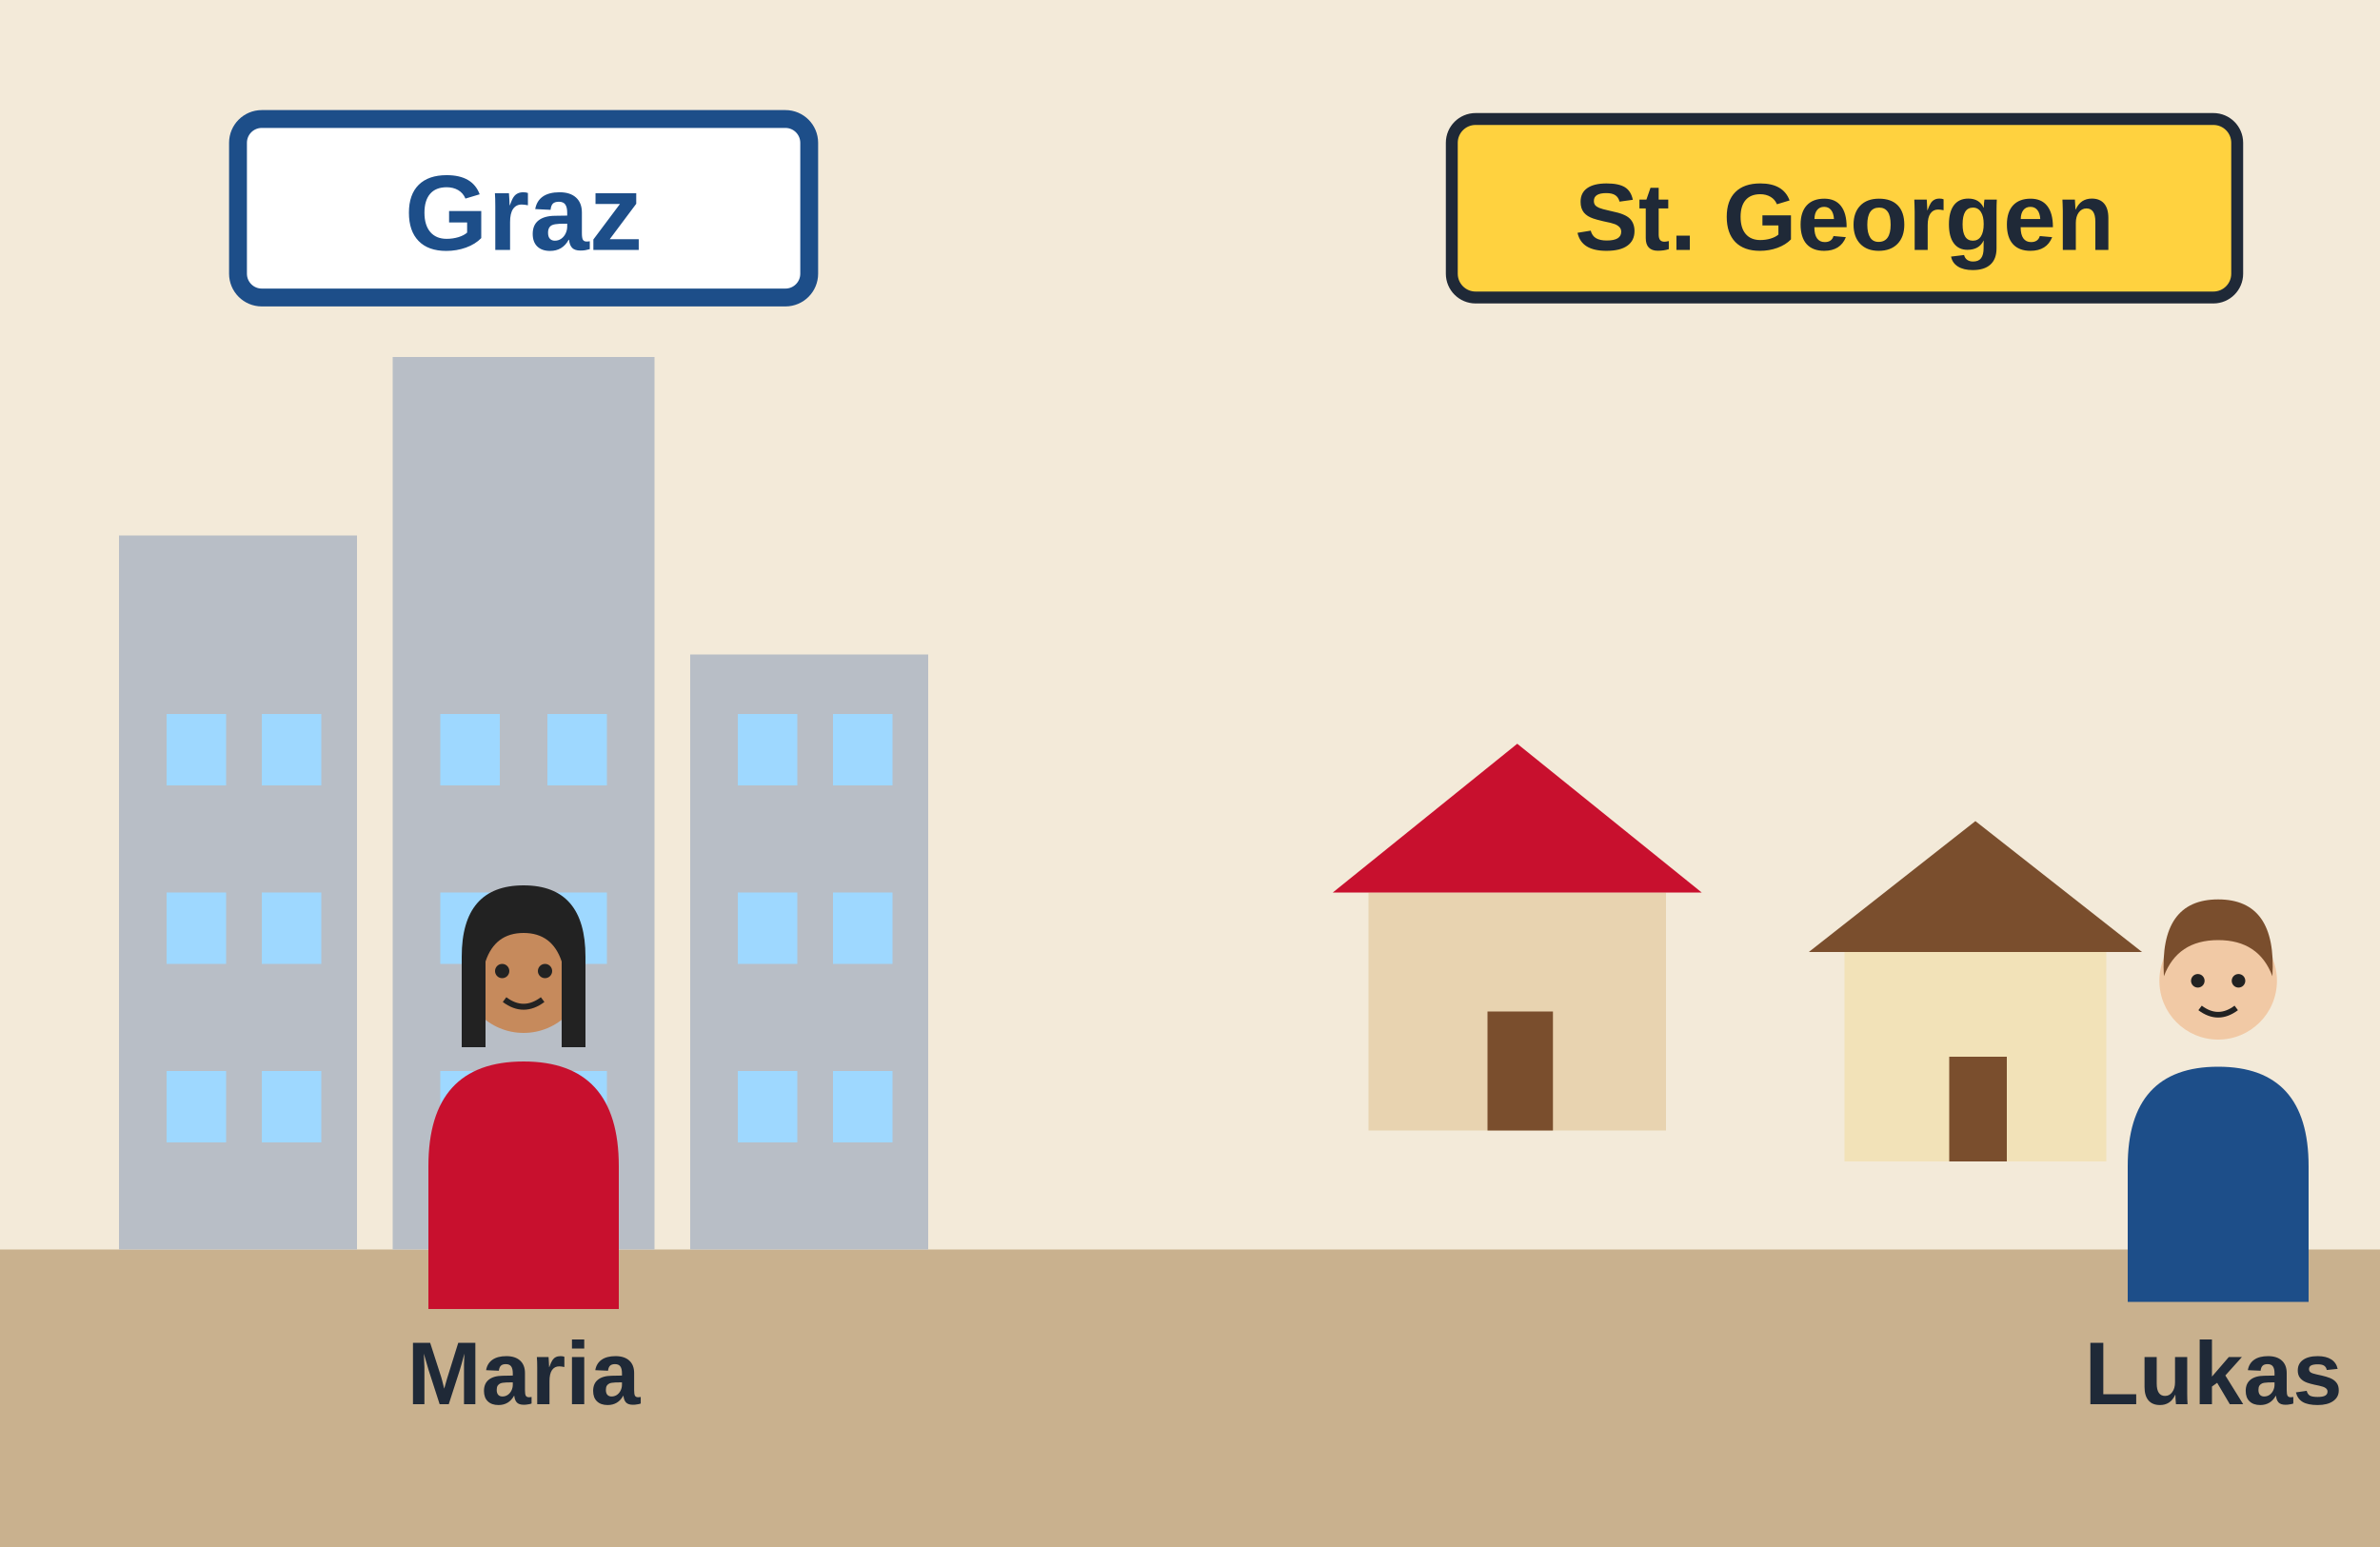
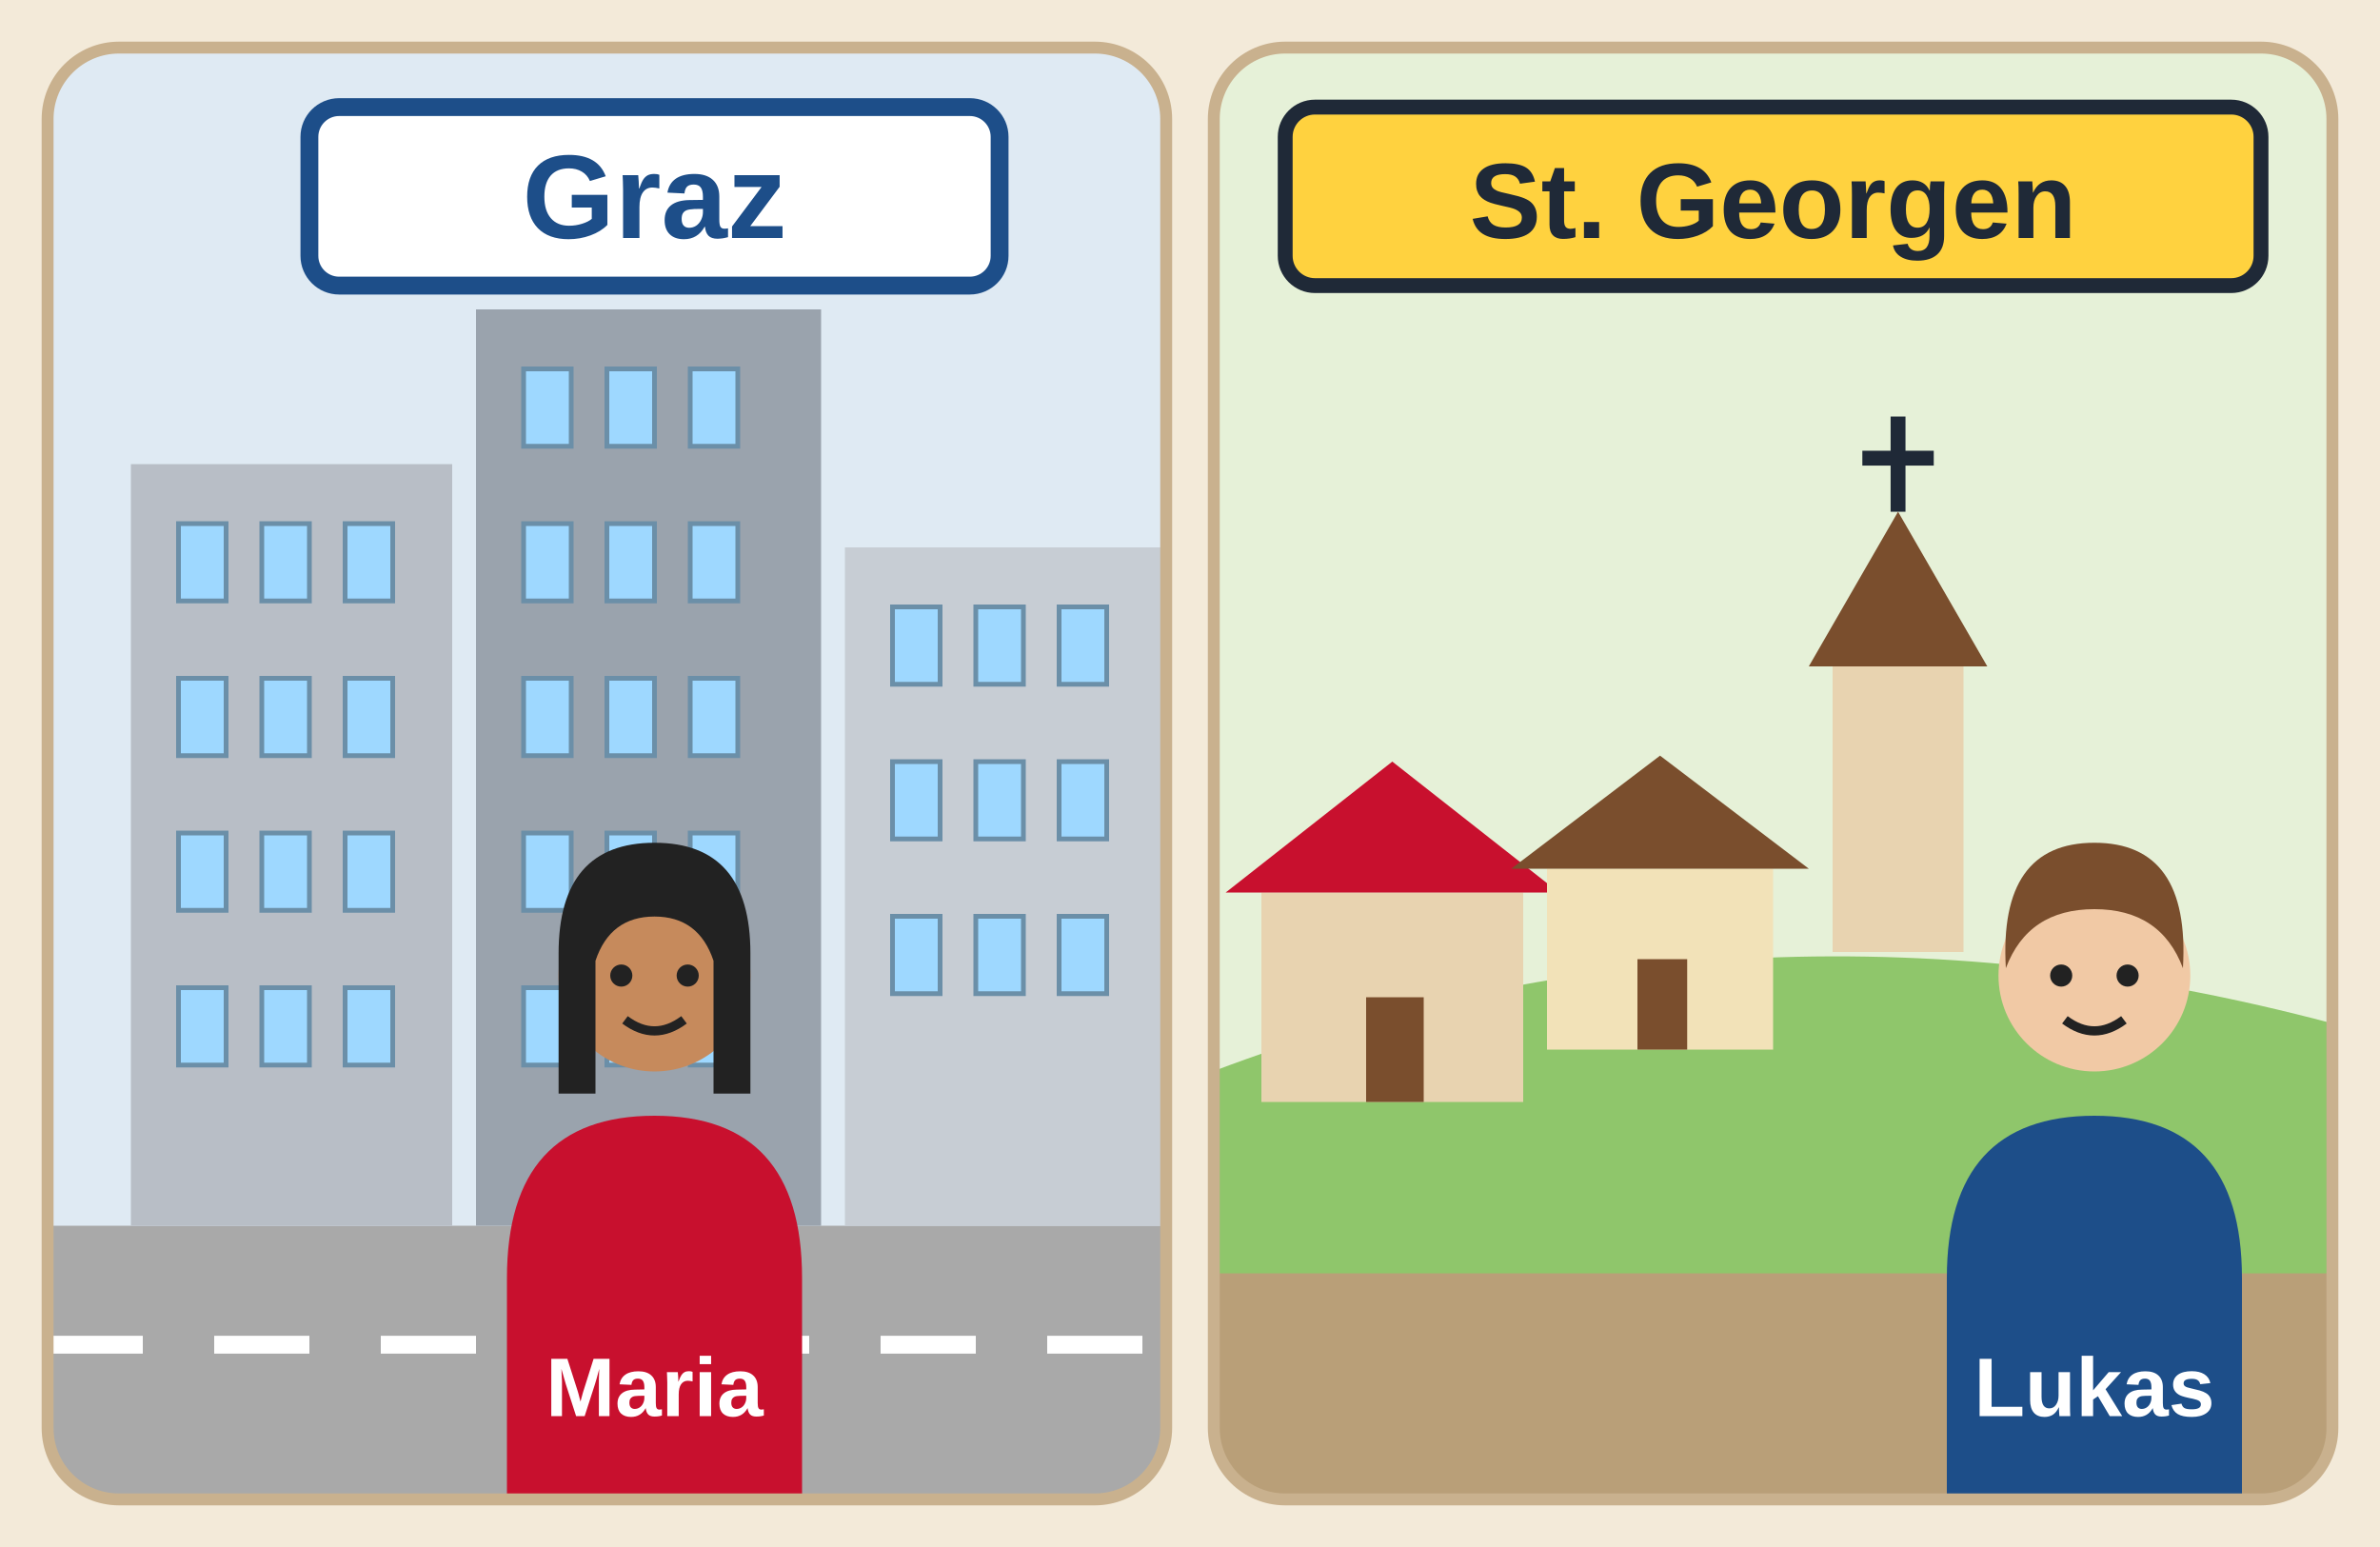
<svg xmlns="http://www.w3.org/2000/svg" viewBox="0 0 400 260" role="img" font-family="Arial, sans-serif">
  <rect width="400" height="260" fill="#f3ead9" />
-   <rect x="0" y="210" width="400" height="50" fill="#c9b18e" />
-   <g fill="#b8bec6">
-     <rect x="20" y="90" width="40" height="120" />
-     <rect x="66" y="60" width="44" height="150" />
-     <rect x="116" y="110" width="40" height="100" />
+   <defs>
+     <clipPath id="clip-city">
+       <rect x="8" y="8" width="188" height="244" rx="12" />
+     </clipPath>
+   </defs>
+   <g clip-path="url(#clip-city)">
+     <rect x="8" y="8" width="188" height="244" fill="#dfeaf3" />
+     <g transform="translate(8 0)">
+       <rect x="0" y="206" width="210" height="50" fill="#a9a9a9" />
+       <path d="M0 226h210" stroke="#fff" stroke-width="3" stroke-dasharray="16 12" />
+       <rect x="14" y="78" width="54" height="128" fill="#b8bec6" />
+       <rect x="72" y="52" width="58" height="154" fill="#9aa3ad" />
+       <rect x="134" y="92" width="56" height="114" fill="#c7cdd4" />
+       <rect x="22" y="88" width="8" height="13" fill="#9ed8ff" stroke="#6b8fa8" stroke-width="0.8" />
+       <rect x="22" y="114" width="8" height="13" fill="#9ed8ff" stroke="#6b8fa8" stroke-width="0.8" />
+       <rect x="22" y="140" width="8" height="13" fill="#9ed8ff" stroke="#6b8fa8" stroke-width="0.8" />
+       <rect x="22" y="166" width="8" height="13" fill="#9ed8ff" stroke="#6b8fa8" stroke-width="0.8" />
+       <rect x="36" y="88" width="8" height="13" fill="#9ed8ff" stroke="#6b8fa8" stroke-width="0.8" />
+       <rect x="36" y="114" width="8" height="13" fill="#9ed8ff" stroke="#6b8fa8" stroke-width="0.8" />
+       <rect x="36" y="140" width="8" height="13" fill="#9ed8ff" stroke="#6b8fa8" stroke-width="0.8" />
+       <rect x="36" y="166" width="8" height="13" fill="#9ed8ff" stroke="#6b8fa8" stroke-width="0.8" />
+       <rect x="50" y="88" width="8" height="13" fill="#9ed8ff" stroke="#6b8fa8" stroke-width="0.8" />
+       <rect x="50" y="114" width="8" height="13" fill="#9ed8ff" stroke="#6b8fa8" stroke-width="0.8" />
+       <rect x="50" y="140" width="8" height="13" fill="#9ed8ff" stroke="#6b8fa8" stroke-width="0.8" />
+       <rect x="50" y="166" width="8" height="13" fill="#9ed8ff" stroke="#6b8fa8" stroke-width="0.8" />
+       <rect x="80" y="62" width="8" height="13" fill="#9ed8ff" stroke="#6b8fa8" stroke-width="0.8" />
+       <rect x="80" y="88" width="8" height="13" fill="#9ed8ff" stroke="#6b8fa8" stroke-width="0.8" />
+       <rect x="80" y="114" width="8" height="13" fill="#9ed8ff" stroke="#6b8fa8" stroke-width="0.8" />
+       <rect x="80" y="140" width="8" height="13" fill="#9ed8ff" stroke="#6b8fa8" stroke-width="0.8" />
+       <rect x="80" y="166" width="8" height="13" fill="#9ed8ff" stroke="#6b8fa8" stroke-width="0.8" />
+       <rect x="94" y="62" width="8" height="13" fill="#9ed8ff" stroke="#6b8fa8" stroke-width="0.8" />
+       <rect x="94" y="88" width="8" height="13" fill="#9ed8ff" stroke="#6b8fa8" stroke-width="0.8" />
+       <rect x="94" y="114" width="8" height="13" fill="#9ed8ff" stroke="#6b8fa8" stroke-width="0.8" />
+       <rect x="94" y="140" width="8" height="13" fill="#9ed8ff" stroke="#6b8fa8" stroke-width="0.8" />
+       <rect x="94" y="166" width="8" height="13" fill="#9ed8ff" stroke="#6b8fa8" stroke-width="0.8" />
+       <rect x="108" y="62" width="8" height="13" fill="#9ed8ff" stroke="#6b8fa8" stroke-width="0.8" />
+       <rect x="108" y="88" width="8" height="13" fill="#9ed8ff" stroke="#6b8fa8" stroke-width="0.8" />
+       <rect x="108" y="114" width="8" height="13" fill="#9ed8ff" stroke="#6b8fa8" stroke-width="0.8" />
+       <rect x="108" y="140" width="8" height="13" fill="#9ed8ff" stroke="#6b8fa8" stroke-width="0.8" />
+       <rect x="108" y="166" width="8" height="13" fill="#9ed8ff" stroke="#6b8fa8" stroke-width="0.8" />
+       <rect x="142" y="102" width="8" height="13" fill="#9ed8ff" stroke="#6b8fa8" stroke-width="0.8" />
+       <rect x="142" y="128" width="8" height="13" fill="#9ed8ff" stroke="#6b8fa8" stroke-width="0.8" />
+       <rect x="142" y="154" width="8" height="13" fill="#9ed8ff" stroke="#6b8fa8" stroke-width="0.8" />
+       <rect x="156" y="102" width="8" height="13" fill="#9ed8ff" stroke="#6b8fa8" stroke-width="0.8" />
+       <rect x="156" y="128" width="8" height="13" fill="#9ed8ff" stroke="#6b8fa8" stroke-width="0.8" />
+       <rect x="156" y="154" width="8" height="13" fill="#9ed8ff" stroke="#6b8fa8" stroke-width="0.8" />
+       <rect x="170" y="102" width="8" height="13" fill="#9ed8ff" stroke="#6b8fa8" stroke-width="0.8" />
+       <rect x="170" y="128" width="8" height="13" fill="#9ed8ff" stroke="#6b8fa8" stroke-width="0.8" />
+       <rect x="170" y="154" width="8" height="13" fill="#9ed8ff" stroke="#6b8fa8" stroke-width="0.8" />
+       <g transform="translate(64.8 90.8) scale(0.62)">
+         <path d="M20 260v-60q0-44 40-44t40 44v60z" fill="#c8102e" />
+         <circle cx="60" cy="118" r="26" fill="#c68a5c" />
+         <path d="M34 150v-38q0-30 26-30t26 30v38h-10v-36q-4-12-16-12t-16 12v36z" fill="#222" />
+         <circle cx="51" cy="118" r="3" fill="#222" />
+         <circle cx="69" cy="118" r="3" fill="#222" />
+         <path d="M52 130q8 6 16 0" stroke="#222" stroke-width="2.5" fill="none" />
+       </g>
+     </g>
  </g>
-   <g fill="#9ed8ff">
-     <rect x="28" y="120" width="10" height="12" />
-     <rect x="28" y="150" width="10" height="12" />
-     <rect x="28" y="180" width="10" height="12" />
-     <rect x="44" y="120" width="10" height="12" />
-     <rect x="44" y="150" width="10" height="12" />
-     <rect x="44" y="180" width="10" height="12" />
-     <rect x="74" y="120" width="10" height="12" />
-     <rect x="74" y="150" width="10" height="12" />
-     <rect x="74" y="180" width="10" height="12" />
-     <rect x="92" y="120" width="10" height="12" />
-     <rect x="92" y="150" width="10" height="12" />
-     <rect x="92" y="180" width="10" height="12" />
-     <rect x="124" y="120" width="10" height="12" />
-     <rect x="124" y="150" width="10" height="12" />
-     <rect x="124" y="180" width="10" height="12" />
-     <rect x="140" y="120" width="10" height="12" />
-     <rect x="140" y="150" width="10" height="12" />
-     <rect x="140" y="180" width="10" height="12" />
+   <rect x="8" y="8" width="188" height="244" rx="12" fill="none" stroke="#c9b18e" stroke-width="2" />
+   <rect x="52" y="18" width="116" height="30" rx="5" fill="#fff" stroke="#1d4e89" stroke-width="3" />
+   <text x="110" y="40" font-size="20" fill="#1d4e89" text-anchor="middle" font-weight="bold">Graz</text>
+   <text x="110" y="238" font-size="14" fill="#fff" text-anchor="middle" font-weight="bold">Maria</text>
+   <defs>
+     <clipPath id="clip-dorf">
+       <rect x="204" y="8" width="188" height="244" rx="12" />
+     </clipPath>
+   </defs>
+   <g clip-path="url(#clip-dorf)">
+     <rect x="204" y="8" width="188" height="244" fill="#e6f1d8" />
+     <g transform="translate(204 0)">
+       <path d="M0 180q90-34 188-8v80H0z" fill="#8fc66b" />
+       <rect y="214" width="188" height="40" fill="#b99f78" />
+       <rect x="8" y="150" width="44" height="35.2" fill="#e8d3b0" />
+       <path d="M2 150l28.0 -22.0 28.0 22.0z" fill="#c8102e" />
+       <rect x="25.6" y="167.6" width="9.68" height="17.6" fill="#7a4e2d" />
+       <rect x="56" y="146" width="38" height="30.4" fill="#f2e2b8" />
+       <path d="M50 146l25.0 -19.0 25.0 19.0z" fill="#7a4e2d" />
+       <rect x="71.2" y="161.2" width="8.36" height="15.2" fill="#7a4e2d" />
+       <rect x="104" y="112" width="22" height="48" fill="#e8d3b0" />
+       <path d="M100 112l15-26 15 26z" fill="#7a4e2d" />
+       <path d="M115 70v16M109 77h12" stroke="#1f2937" stroke-width="2.5" />
+       <g transform="translate(110.8 90.8) scale(0.62)">
+         <path d="M20 260v-60q0-44 40-44t40 44v60z" fill="#1d4e89" />
+         <circle cx="60" cy="118" r="26" fill="#f1c9a5" />
+         <path d="M36 116q-2-34 24-34t24 34q-6-16-24-16t-24 16z" fill="#7a4e2d" />
+         <circle cx="51" cy="118" r="3" fill="#222" />
+         <circle cx="69" cy="118" r="3" fill="#222" />
+         <path d="M52 130q8 6 16 0" stroke="#222" stroke-width="2.5" fill="none" />
+       </g>
+     </g>
  </g>
-   <rect x="40" y="20" width="96" height="30" rx="4" fill="#fff" stroke="#1d4e89" stroke-width="3" />
-   <text x="88" y="42" font-size="18" fill="#1d4e89" text-anchor="middle" font-weight="bold">Graz</text>
-   <rect x="230" y="150" width="50" height="40.0" fill="#e8d3b0" />
-   <path d="M224 150l31.0 -25.0 31.0 25.0z" fill="#c8102e" />
-   <rect x="250.0" y="170.0" width="11.0" height="20.0" fill="#7a4e2d" />
-   <rect x="310" y="160" width="44" height="35.2" fill="#f2e2b8" />
-   <path d="M304 160l28.0 -22.0 28.0 22.0z" fill="#7a4e2d" />
-   <rect x="327.6" y="177.6" width="9.68" height="17.6" fill="#7a4e2d" />
-   <rect x="244" y="20" width="132" height="30" rx="4" fill="#ffd23f" stroke="#1f2937" stroke-width="2" />
-   <text x="310" y="42" font-size="16" fill="#1f2937" text-anchor="middle" font-weight="bold">St. Georgen</text>
-   <g transform="translate(64 116) scale(0.4)">
-     <path d="M20 260v-60q0-44 40-44t40 44v60z" fill="#c8102e" />
-     <circle cx="60" cy="118" r="26" fill="#c68a5c" />
-     <path d="M34 150v-38q0-30 26-30t26 30v38h-10v-36q-4-12-16-12t-16 12v36z" fill="#222" />
-     <circle cx="51" cy="118" r="3" fill="#222" />
-     <circle cx="69" cy="118" r="3" fill="#222" />
-     <path d="M52 130q8 6 16 0" stroke="#222" stroke-width="2.5" fill="none" />
-   </g>
-   <g transform="translate(350 120) scale(0.38)">
-     <path d="M20 260v-60q0-44 40-44t40 44v60z" fill="#1d4e89" />
-     <circle cx="60" cy="118" r="26" fill="#f1c9a5" />
-     <path d="M36 116q-2-34 24-34t24 34q-6-16-24-16t-24 16z" fill="#7a4e2d" />
-     <circle cx="51" cy="118" r="3" fill="#222" />
-     <circle cx="69" cy="118" r="3" fill="#222" />
-     <path d="M52 130q8 6 16 0" stroke="#222" stroke-width="2.5" fill="none" />
-   </g>
-   <text x="88" y="236" font-size="15" fill="#1f2937" text-anchor="middle" font-weight="bold">Maria</text>
-   <text x="372" y="236" font-size="15" fill="#1f2937" text-anchor="middle" font-weight="bold">Lukas</text>
+   <rect x="204" y="8" width="188" height="244" rx="12" fill="none" stroke="#c9b18e" stroke-width="2" />
+   <rect x="216" y="18" width="164" height="30" rx="5" fill="#ffd23f" stroke="#1f2937" stroke-width="2.5" />
+   <text x="298" y="40" font-size="18" fill="#1f2937" text-anchor="middle" font-weight="bold">St. Georgen</text>
+   <text x="352" y="238" font-size="14" fill="#fff" text-anchor="middle" font-weight="bold">Lukas</text>
</svg>
